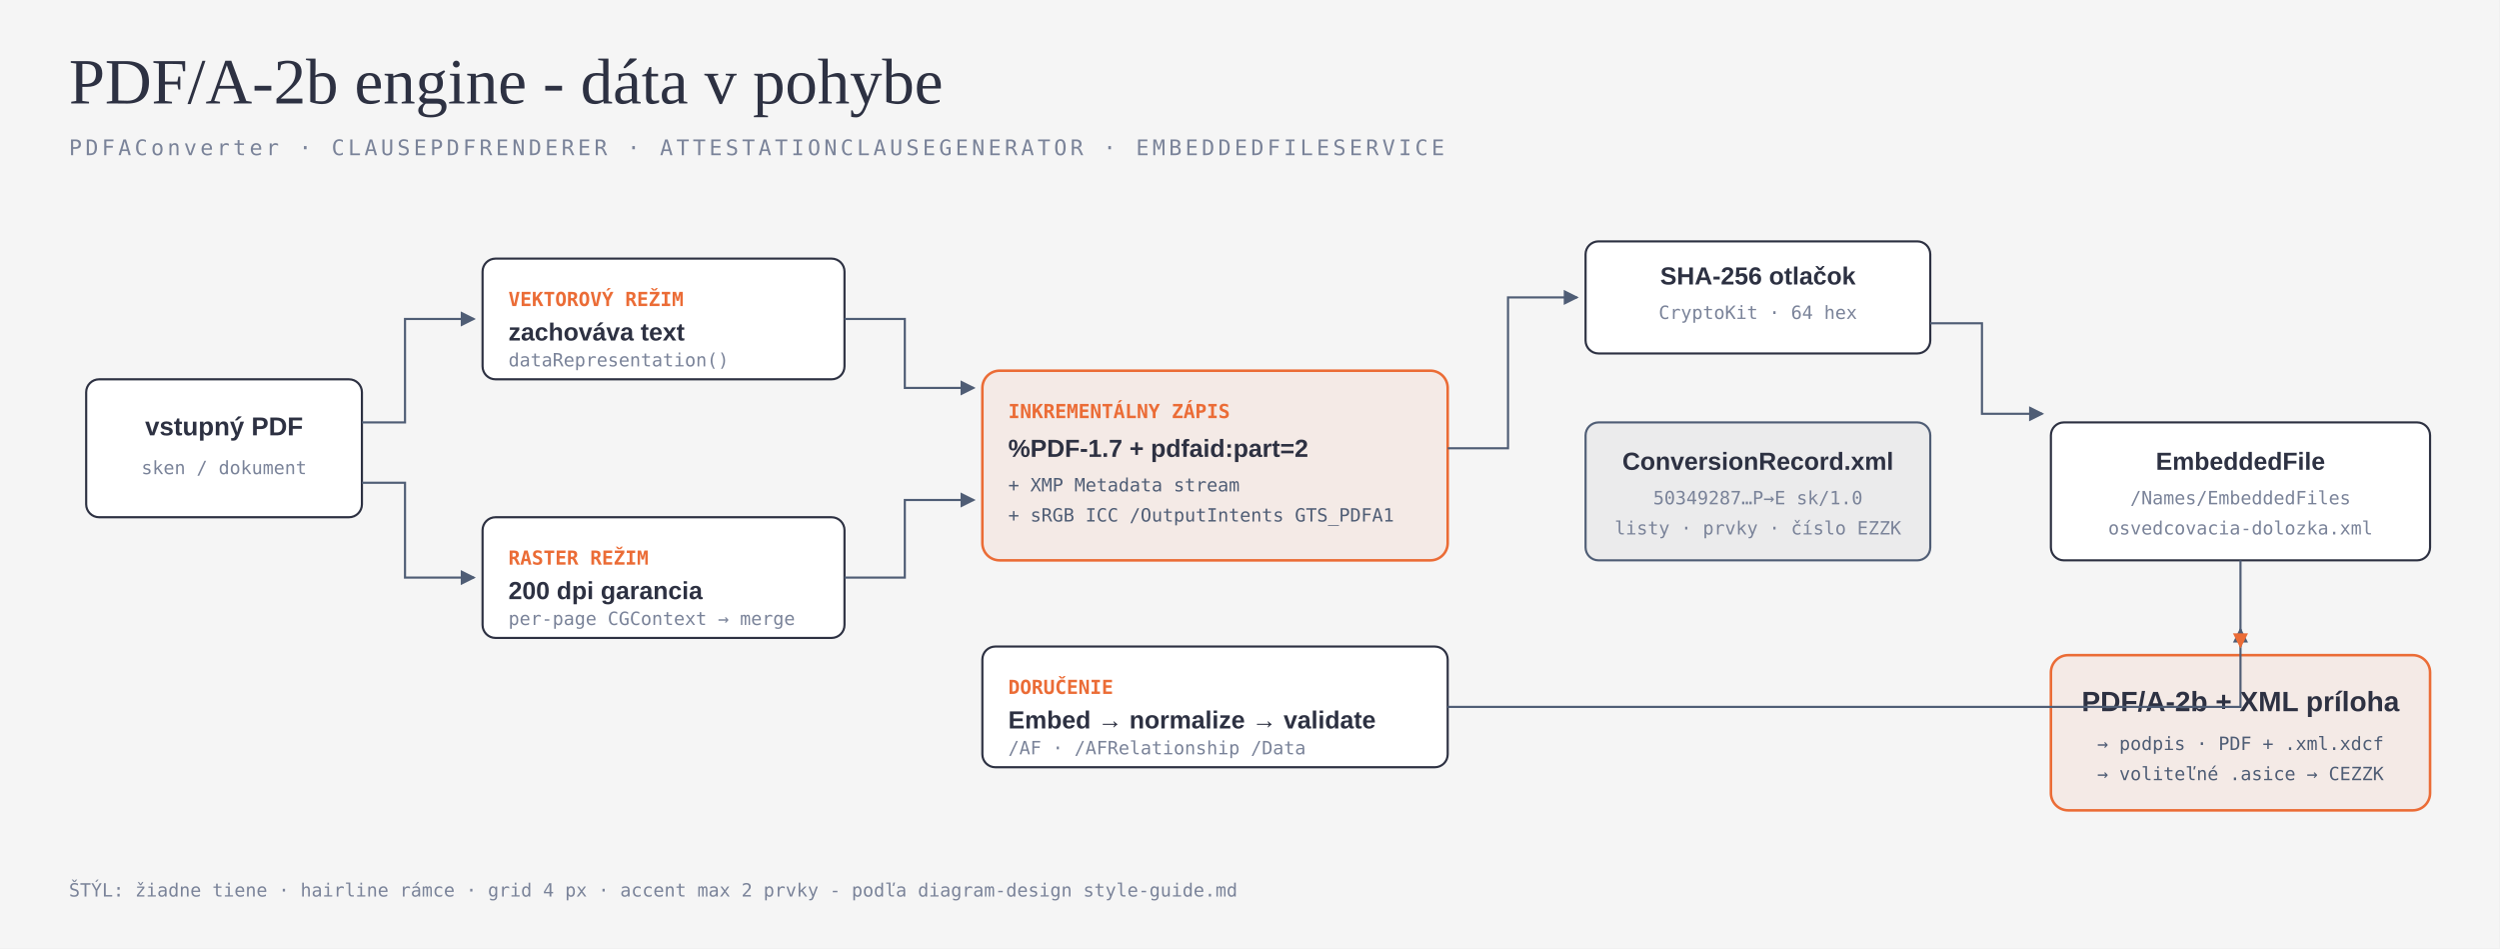
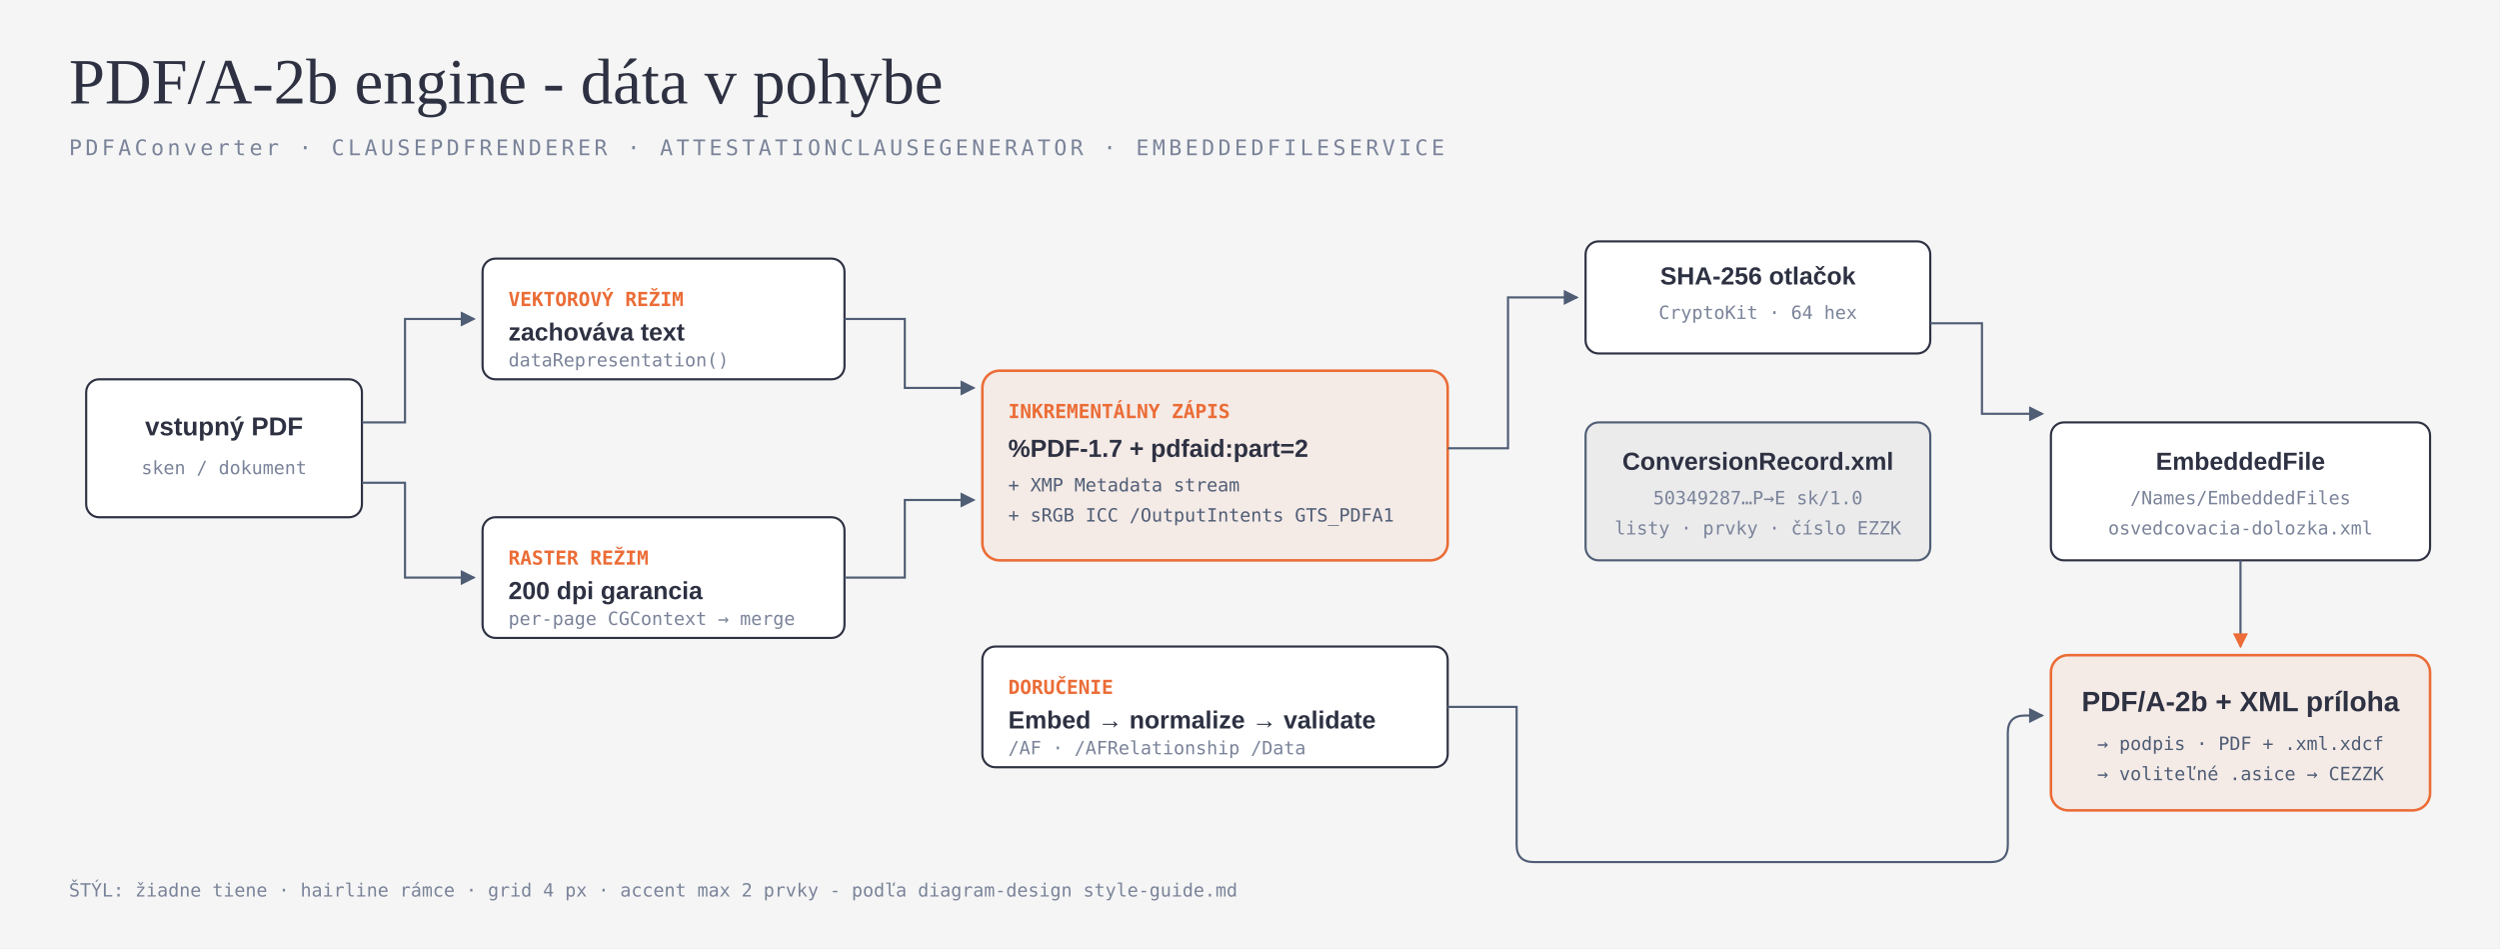
<svg xmlns="http://www.w3.org/2000/svg" width="1160" height="440" viewBox="0 0 1160 440" role="img" aria-labelledby="df-title df-desc">
  <defs>
    <marker id="d-arr" viewBox="0 0 8 8" refX="7" refY="4" markerWidth="7" markerHeight="7" orient="auto-start-reverse">
      <path d="M0,0 L8,4 L0,8 z" fill="#4f5d75" />
    </marker>
    <marker id="d-arr-acc" viewBox="0 0 8 8" refX="7" refY="4" markerWidth="7" markerHeight="7" orient="auto-start-reverse">
      <path d="M0,0 L8,4 L0,8 z" fill="#eb6c36" />
    </marker>
  </defs>
  <rect width="1160" height="440" fill="#f5f5f5" />
  <text x="32" y="48" font-family="Georgia, 'Times New Roman', serif" font-size="30" fill="#2d3142">PDF/A-2b engine - dáta v pohybe</text>
  <text x="32" y="72" font-family="ui-monospace, 'SF Mono', Menlo, monospace" font-size="10" letter-spacing="1.6" fill="#7a8399">PDFAConverter · CLAUSEPDFRENDERER · ATTESTATIONCLAUSEGENERATOR · EMBEDDEDFILESERVICE</text>
  <g font-family="-apple-system, 'Helvetica Neue', Arial, sans-serif">
    <rect x="40" y="176" width="128" height="64" rx="6" fill="#ffffff" stroke="#2d3142" stroke-width="1" />
    <text x="104" y="202" text-anchor="middle" font-size="12" font-weight="600" fill="#2d3142">vstupný PDF</text>
    <text x="104" y="220" text-anchor="middle" font-family="ui-monospace, 'SF Mono', Menlo, monospace" font-size="8.5" fill="#7a8399">sken / dokument</text>
    <rect x="224" y="120" width="168" height="56" rx="6" fill="#ffffff" stroke="#2d3142" stroke-width="1" />
    <text x="236" y="142" font-family="ui-monospace, 'SF Mono', Menlo, monospace" font-size="9" fill="#eb6c36" font-weight="600">VEKTOROVÝ REŽIM</text>
    <text x="236" y="158" font-size="11.5" font-weight="600" fill="#2d3142">zachováva text</text>
    <text x="236" y="170" font-family="ui-monospace, 'SF Mono', Menlo, monospace" font-size="8.5" fill="#7a8399">dataRepresentation()</text>
    <rect x="224" y="240" width="168" height="56" rx="6" fill="#ffffff" stroke="#2d3142" stroke-width="1" />
    <text x="236" y="262" font-family="ui-monospace, 'SF Mono', Menlo, monospace" font-size="9" fill="#eb6c36" font-weight="600">RASTER REŽIM</text>
    <text x="236" y="278" font-size="11.5" font-weight="600" fill="#2d3142">200 dpi garancia</text>
    <text x="236" y="290" font-family="ui-monospace, 'SF Mono', Menlo, monospace" font-size="8.5" fill="#7a8399">per-page CGContext → merge</text>
    <rect x="456" y="172" width="216" height="88" rx="8" fill="rgba(235,108,54,0.08)" stroke="#eb6c36" stroke-width="1.2" />
    <text x="468" y="194" font-family="ui-monospace, 'SF Mono', Menlo, monospace" font-size="9" fill="#eb6c36" font-weight="600">INKREMENTÁLNY ZÁPIS</text>
    <text x="468" y="212" font-size="11.5" font-weight="600" fill="#2d3142">%PDF-1.7 + pdfaid:part=2</text>
    <text x="468" y="228" font-family="ui-monospace, 'SF Mono', Menlo, monospace" font-size="8.5" fill="#4f5d75">+ XMP Metadata stream</text>
    <text x="468" y="242" font-family="ui-monospace, 'SF Mono', Menlo, monospace" font-size="8.5" fill="#4f5d75">+ sRGB ICC /OutputIntents GTS_PDFA1</text>
    <rect x="456" y="300" width="216" height="56" rx="6" fill="#ffffff" stroke="#2d3142" stroke-width="1" />
    <text x="468" y="322" font-family="ui-monospace, 'SF Mono', Menlo, monospace" font-size="9" fill="#eb6c36" font-weight="600">DORUČENIE</text>
    <text x="468" y="338" font-size="11.5" font-weight="600" fill="#2d3142">Embed → normalize → validate</text>
    <text x="468" y="350" font-family="ui-monospace, 'SF Mono', Menlo, monospace" font-size="8.5" fill="#7a8399">/AF · /AFRelationship /Data</text>
    <rect x="736" y="112" width="160" height="52" rx="6" fill="#ffffff" stroke="#2d3142" stroke-width="1" />
    <text x="816" y="132" text-anchor="middle" font-size="11.5" font-weight="600" fill="#2d3142">SHA-256 otlačok</text>
    <text x="816" y="148" text-anchor="middle" font-family="ui-monospace, 'SF Mono', Menlo, monospace" font-size="8.5" fill="#7a8399">CryptoKit · 64 hex</text>
    <rect x="736" y="196" width="160" height="64" rx="6" fill="rgba(45,49,66,0.05)" stroke="#4f5d75" stroke-width="1" />
    <text x="816" y="218" text-anchor="middle" font-size="11.5" font-weight="600" fill="#2d3142">ConversionRecord.xml</text>
    <text x="816" y="234" text-anchor="middle" font-family="ui-monospace, 'SF Mono', Menlo, monospace" font-size="8.5" fill="#7a8399">50349287…P→E sk/1.0</text>
    <text x="816" y="248" text-anchor="middle" font-family="ui-monospace, 'SF Mono', Menlo, monospace" font-size="8.5" fill="#7a8399">listy · prvky · číslo EZZK</text>
    <rect x="952" y="196" width="176" height="64" rx="6" fill="#ffffff" stroke="#2d3142" stroke-width="1" />
    <text x="1040" y="218" text-anchor="middle" font-size="11.5" font-weight="600" fill="#2d3142">EmbeddedFile</text>
    <text x="1040" y="234" text-anchor="middle" font-family="ui-monospace, 'SF Mono', Menlo, monospace" font-size="8.5" fill="#7a8399">/Names/EmbeddedFiles</text>
    <text x="1040" y="248" text-anchor="middle" font-family="ui-monospace, 'SF Mono', Menlo, monospace" font-size="8.5" fill="#7a8399">osvedcovacia-dolozka.xml</text>
    <rect x="952" y="304" width="176" height="72" rx="8" fill="rgba(235,108,54,0.08)" stroke="#eb6c36" stroke-width="1.2" />
    <text x="1040" y="330" text-anchor="middle" font-size="13" font-weight="600" fill="#2d3142">PDF/A-2b + XML príloha</text>
    <text x="1040" y="348" text-anchor="middle" font-family="ui-monospace, 'SF Mono', Menlo, monospace" font-size="8.5" fill="#4f5d75">→ podpis · PDF + .xml.xdcf</text>
    <text x="1040" y="362" text-anchor="middle" font-family="ui-monospace, 'SF Mono', Menlo, monospace" font-size="8.5" fill="#4f5d75">→ voliteľné .asice → CEZZK</text>
  </g>
  <g stroke="#4f5d75" stroke-width="1" fill="none">
    <path d="M168,196 H188 V148 H220" marker-end="url(#d-arr)" />
    <path d="M168,224 H188 V268 H220" marker-end="url(#d-arr)" />
    <path d="M392,148 H420 V180 H452" marker-end="url(#d-arr)" />
    <path d="M392,268 H420 V232 H452" marker-end="url(#d-arr)" />
    <path d="M672,208 H700 V138 H732" marker-end="url(#d-arr)" />
    <path d="M896,150 H920 V192 H948" marker-end="url(#d-arr)" />
-     <path d="M672,328 H1040 V292" marker-end="url(#d-arr)" />
+     <path d="M672,328 H704 V392 Q704,400 712,400 H924 Q932,400 932,392 V340 Q932,332 940,332 H948" marker-end="url(#d-arr)" />
    <path d="M1040,260 V300" marker-end="url(#d-arr-acc)" />
  </g>
  <g font-family="ui-monospace, 'SF Mono', Menlo, monospace" font-size="8.5" fill="#7a8399">
    <text x="32" y="416">ŠTÝL: žiadne tiene · hairline rámce · grid 4 px · accent max 2 prvky - podľa diagram-design style-guide.md</text>
  </g>
</svg>
